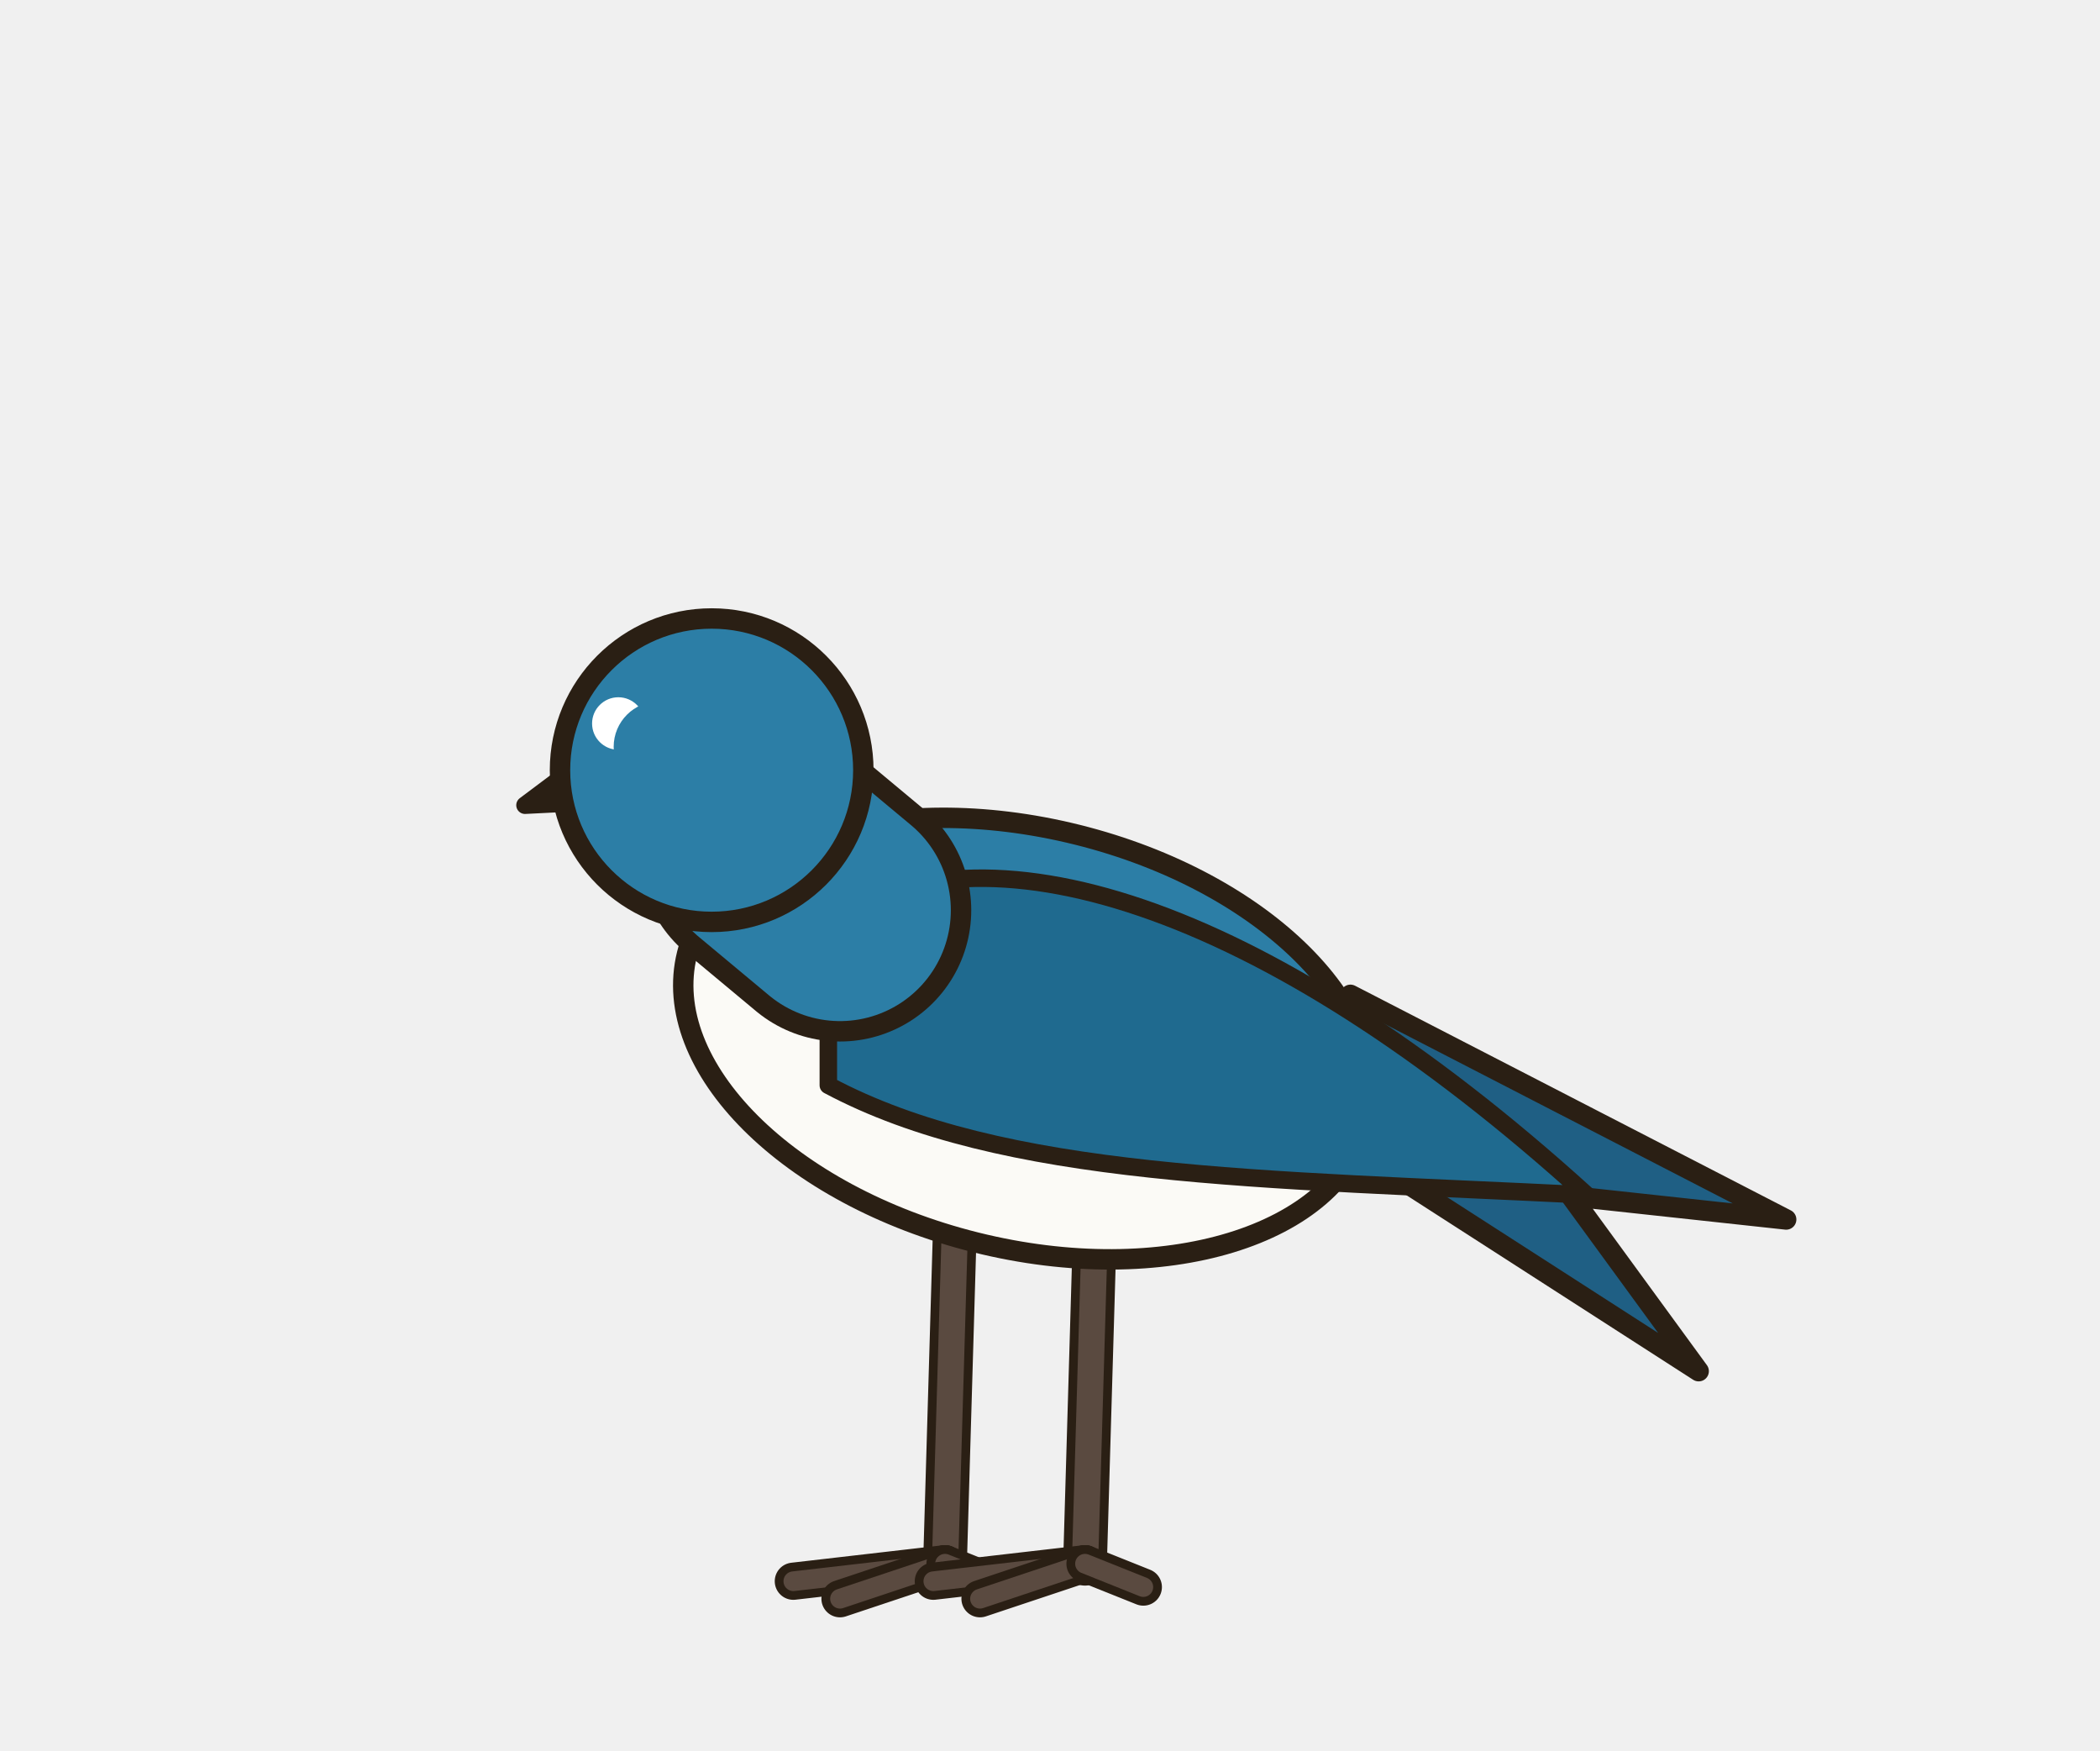
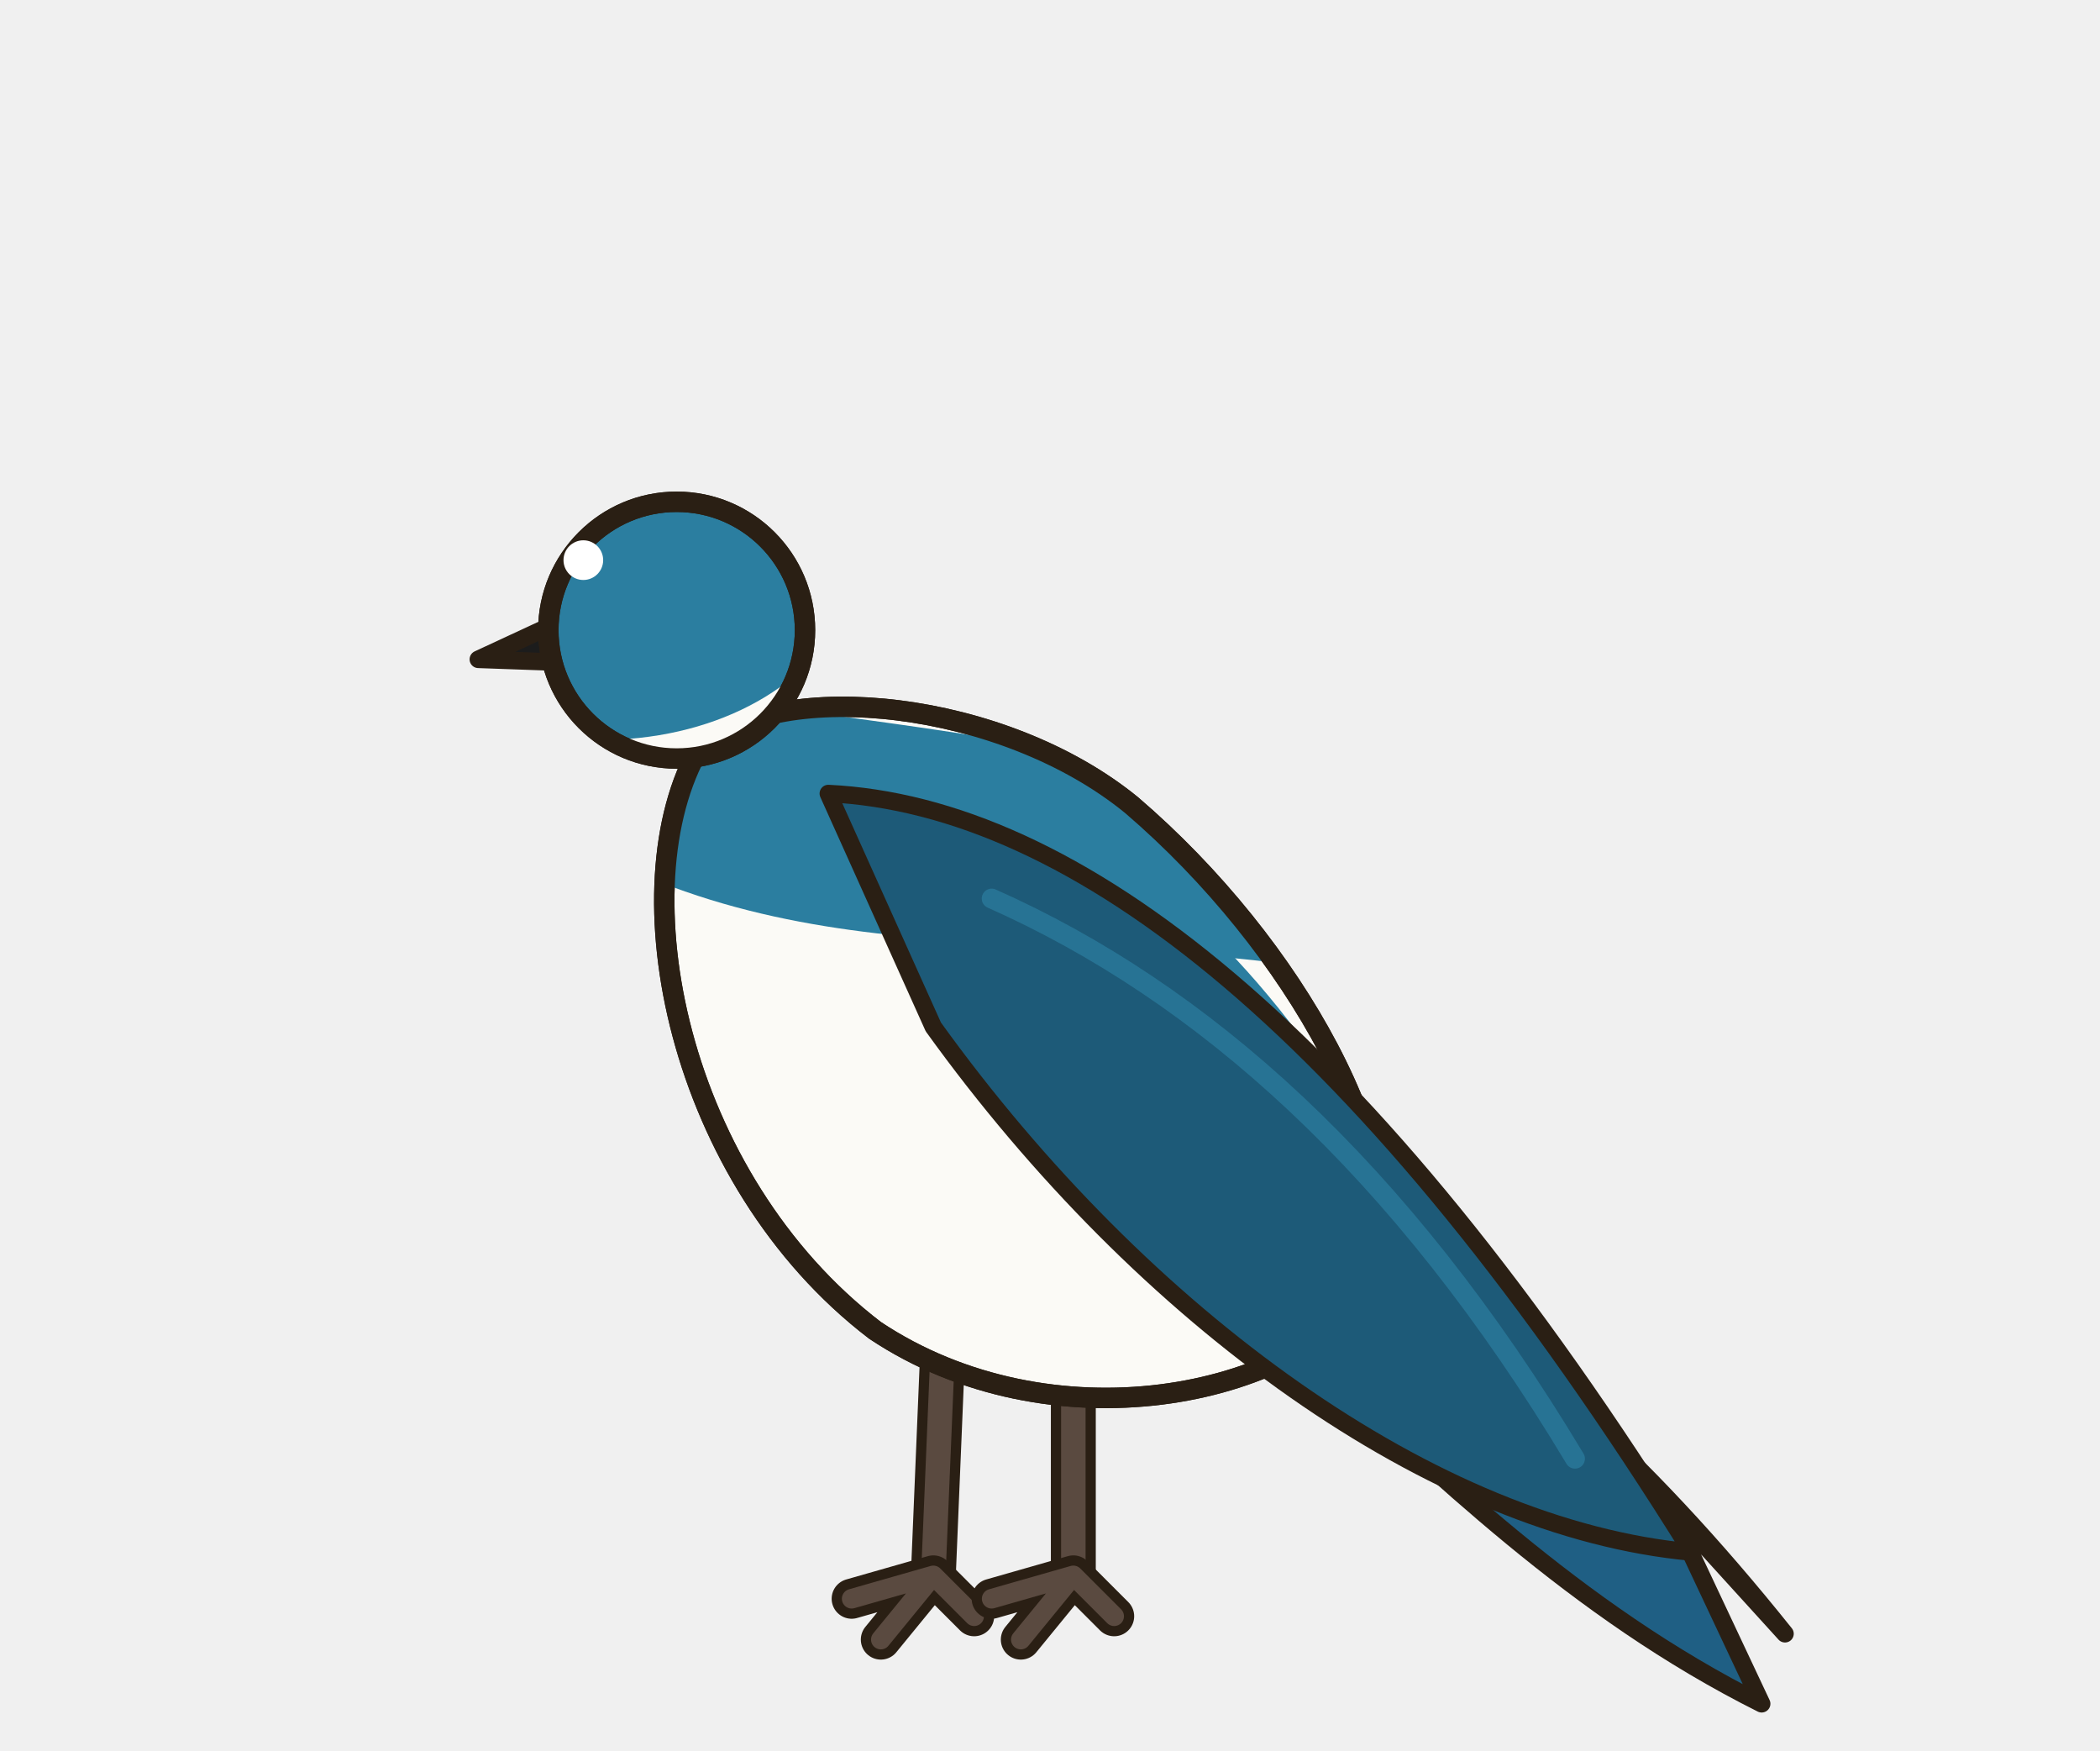
<svg xmlns="http://www.w3.org/2000/svg" role="img" aria-label="Golondrina Ceja Blanca" viewBox="-20 0 360 300" width="360" height="300" style="overflow:visible">
-   <style>#m-root{transform-box:view-box;transform-origin:150px 272px;animation:br 3.6s ease-in-out infinite}@keyframes br{0%,100%{transform:scale(1,1)}50%{transform:scale(1,1.012)}}#m-head{transform-box:view-box;transform-origin:124px 156px;animation:hb 4.6s ease-in-out infinite}@keyframes hb{0%,100%{transform:rotate(0)}22%{transform:rotate(-5.6deg)}45%{transform:rotate(3.2deg) translateY(1px)}62%{transform:rotate(-2.4deg)}80%{transform:rotate(4.8deg)}}#m-tail{transform-box:view-box;transform-origin:206px 180px;animation:tl 3.1s ease-in-out infinite}@keyframes tl{0%,66%,100%{transform:rotate(0)}74%{transform:rotate(-13.2deg)}84%{transform:rotate(4.8deg)}92%{transform:rotate(-3.6deg)}}#m-lid{transform-box:fill-box;transform-origin:center;animation:bl 4.4s infinite}@keyframes bl{0%,92%,100%{transform:scaleY(0)}95%{transform:scaleY(1)}}@media (prefers-reduced-motion:reduce){*{animation:none!important}}</style>
+   <style>#m-root{transform-box:view-box;transform-origin:150px 275px;animation:br 3.6s ease-in-out infinite}@keyframes br{0%,100%{transform:scale(1,1)}50%{transform:scale(1,1.012)}}#m-head{transform-box:view-box;transform-origin:120px 128px;animation:hb 4.6s ease-in-out infinite}@keyframes hb{0%,100%{transform:rotate(0)}22%{transform:rotate(-5.6deg)}45%{transform:rotate(3.2deg) translateY(1px)}62%{transform:rotate(-2.4deg)}80%{transform:rotate(4.8deg)}}#m-tail{transform-box:view-box;transform-origin:210px 218px;animation:tl 3.1s ease-in-out infinite}@keyframes tl{0%,66%,100%{transform:rotate(0)}74%{transform:rotate(-10.8deg)}84%{transform:rotate(4.8deg)}92%{transform:rotate(-3.6deg)}}.lid{transform-box:fill-box;transform-origin:center;animation:bl 4.4s infinite}@keyframes bl{0%,92%,100%{transform:scaleY(0)}95%{transform:scaleY(1)}}@media (prefers-reduced-motion:reduce){*{animation:none!important}}</style>
  <g id="m-root">
+     <path d="M142 222 L140 270" stroke="#2a1f14" stroke-width="7.7" stroke-linecap="round" />
+     <path d="M142 222 L140 270" stroke="#5a4a40" stroke-width="4.2" stroke-linecap="round" />
+     <path d="M140 270 L126 274M140 270 L131 281M140 270 L147 277" stroke="#2a1f14" stroke-width="6.86" stroke-linecap="round" />
+     <path d="M140 270 L126 274M140 270 L131 281M140 270 L147 277" stroke="#5a4a40" stroke-width="3.36" stroke-linecap="round" />
+     <path d="M164 224 L164 270" stroke="#2a1f14" stroke-width="7.7" stroke-linecap="round" />
+     <path d="M164 224 L164 270" stroke="#5a4a40" stroke-width="4.2" stroke-linecap="round" />
+     <path d="M164 270 L150 274M164 270 L155 281M164 270 L171 277" stroke="#2a1f14" stroke-width="6.86" stroke-linecap="round" />
+     <path d="M164 270 L150 274M164 270 L155 281M164 270 L171 277" stroke="#5a4a40" stroke-width="3.36" stroke-linecap="round" />
    <g id="m-tail">
-       <path d="M200.5 189.5 L271.2 235.0 L249.3 205.0 L286.2 209.0 L211.5 170.5 Z" fill="#1f5f84" stroke="#2a1f14" stroke-width="3.5" stroke-linejoin="round" />
+       <path d="M210 214 C236 226 262 250 286 280 L266 258 L282 292 C250 276 226 252 204 232 Z" fill="#1f5f84" stroke="#2a1f14" stroke-width="3" stroke-linejoin="round" stroke-linecap="round" />
    </g>
-     <g id="m-legs">
-       <path d="M144 200 L142 268" stroke="#2a1f14" stroke-width="7.5" stroke-linecap="round" />
-       <path d="M144 200 L142 268" stroke="#5a4a40" stroke-width="4.5" stroke-linecap="round" />
-       <path d="M142 268 L116.0 271.0" stroke="#2a1f14" stroke-width="6.375" stroke-linecap="round" />
-       <path d="M142 268 L116.0 271.0" stroke="#5a4a40" stroke-width="3.375" stroke-linecap="round" />
-       <path d="M142 268 L124.0 274.0" stroke="#2a1f14" stroke-width="6.375" stroke-linecap="round" />
-       <path d="M142 268 L124.0 274.0" stroke="#5a4a40" stroke-width="3.375" stroke-linecap="round" />
-       <path d="M142 268 L152.0 272.0" stroke="#2a1f14" stroke-width="6.375" stroke-linecap="round" />
-       <path d="M142 268 L152.0 272.0" stroke="#5a4a40" stroke-width="3.375" stroke-linecap="round" />
-       <path d="M168 200 L166 268" stroke="#2a1f14" stroke-width="7.5" stroke-linecap="round" />
-       <path d="M168 200 L166 268" stroke="#5a4a40" stroke-width="4.5" stroke-linecap="round" />
-       <path d="M166 268 L140.0 271.0" stroke="#2a1f14" stroke-width="6.375" stroke-linecap="round" />
-       <path d="M166 268 L140.0 271.0" stroke="#5a4a40" stroke-width="3.375" stroke-linecap="round" />
-       <path d="M166 268 L148.0 274.0" stroke="#2a1f14" stroke-width="6.375" stroke-linecap="round" />
-       <path d="M166 268 L148.0 274.0" stroke="#5a4a40" stroke-width="3.375" stroke-linecap="round" />
-       <path d="M166 268 L176.0 272.0" stroke="#2a1f14" stroke-width="6.375" stroke-linecap="round" />
-       <path d="M166 268 L176.0 272.0" stroke="#5a4a40" stroke-width="3.375" stroke-linecap="round" />
+     <path d="M100 128 C86 152 96 202 130 228 C160 248 202 240 216 220 C222 198 202 162 174 138 C152 120 114 116 100 128 Z" fill="#fbfaf6" stroke="#2a1f14" stroke-width="3.5" stroke-linejoin="round" stroke-linecap="round" />
+     <clipPath id="cc">
+       <path d="M100 128 C86 152 96 202 130 228 C160 248 202 240 216 220 C222 198 202 162 174 138 C152 120 114 116 100 128 Z" />
+     </clipPath>
+     <g clip-path="url(#cc)">
+       <path d="M70 110 C110 128 160 118 226 150 L226 170 C170 156 124 170 78 144 Z" fill="#2b7ea0" />
+       <path d="M120 126 C160 128 214 168 232 240 L196 244 C190 200 150 160 112 150 Z" fill="#2b7ea0" />
    </g>
-     <ellipse id="m-body" cx="156" cy="178" rx="60" ry="36" transform="rotate(14 156 178)" fill="#2c7ea6" />
-     <clipPath id="bc">
-       <ellipse cx="156" cy="178" rx="60" ry="36" transform="rotate(14 156 178)" />
-     </clipPath>
-     <g clip-path="url(#bc)">
-       <ellipse cx="140" cy="206.08" rx="66.0" ry="32.4" fill="#fbfaf6" />
-       <ellipse cx="118.8" cy="184" rx="25.2" ry="30.6" fill="#fbfaf6" />
-     </g>
-     <ellipse cx="156" cy="178" rx="60" ry="36" transform="rotate(14 156 178)" fill="none" stroke="#2a1f14" stroke-width="3.5" />
-     <g id="m-wing">
-       <path d="M122 158 C148 140 196 154 252 204.8 C196 202 152 202 122 186 Z" fill="#1f6a8f" stroke="#2a1f14" stroke-width="3" stroke-linejoin="round" />
-     </g>
+     <path d="M100 128 C86 152 96 202 130 228 C160 248 202 240 216 220 C222 198 202 162 174 138 C152 120 114 116 100 128 Z" fill="none" stroke="#2a1f14" stroke-width="3.5" stroke-linejoin="round" />
+     <path d="M122 136 C164 138 214 176 270 266 C226 262 176 226 140 176 Z" fill="#1d5a78" stroke="#2a1f14" stroke-width="3" stroke-linejoin="round" stroke-linecap="round" />
+     <path d="M150 154 C186 170 220 200 250 250" stroke="#2b7ea0" stroke-width="3.4" fill="none" stroke-linecap="round" opacity=".7" />
    <g id="m-head">
-       <path d="M124 156 L112 146" stroke="#2a1f14" stroke-width="45" stroke-linecap="round" />
-       <path d="M124 156 L112 146" stroke="#2c7ea6" stroke-width="38" stroke-linecap="round" />
-       <path d="M80.0 130.5 L70.0 138.0 L80.0 137.5 Z" fill="#2a2a2a" stroke="#2a1f14" stroke-width="3" stroke-linejoin="round" />
-       <circle cx="102" cy="132" r="26" fill="#2c7ea6" />
+       <path d="M76 106.5 L62 113 L76 113.5 Z" fill="#1c1c1c" stroke="#2a1f14" stroke-width="3" stroke-linejoin="round" stroke-linecap="round" />
+       <ellipse cx="96" cy="108" rx="22" ry="22" fill="#2b7ea0" stroke="#2a1f14" stroke-width="3.5" stroke-linejoin="round" stroke-linecap="round" />
      <clipPath id="hc">
-         <circle cx="102" cy="132" r="26" />
+         <ellipse cx="96" cy="108" rx="22" ry="22" />
      </clipPath>
      <g clip-path="url(#hc)">
-         <circle cx="86" cy="124" r="4.5" fill="#fff" />
+         <path d="M64 124 C84 130 104 126 116 116 L116 140 L64 140 Z" fill="#fbfaf6" />
      </g>
-       <circle cx="102" cy="132" r="26" fill="none" stroke="#2a1f14" stroke-width="3.5" />
-       <circle cx="93" cy="128" r="4.6" fill="#1b120c" />
-       <circle cx="91.5" cy="126.3" r="1.5" fill="#fff" />
-       <ellipse id="m-lid" cx="93" cy="128" rx="7.8" ry="7.8" fill="#2c7ea6" />
+       <ellipse cx="96" cy="108" rx="22" ry="22" fill="none" stroke="#2a1f14" stroke-width="3.5" />
+       <circle cx="86" cy="104" r="3.8" fill="#1b120c" />
+       <circle cx="84.9" cy="102.7" r="1.2" fill="#fff" />
+       <ellipse class="lid" cx="86" cy="104" rx="7.2" ry="7.2" fill="#2b7ea0" />
+       <circle cx="80" cy="96" r="3.4" fill="#fff" />
    </g>
  </g>
</svg>
